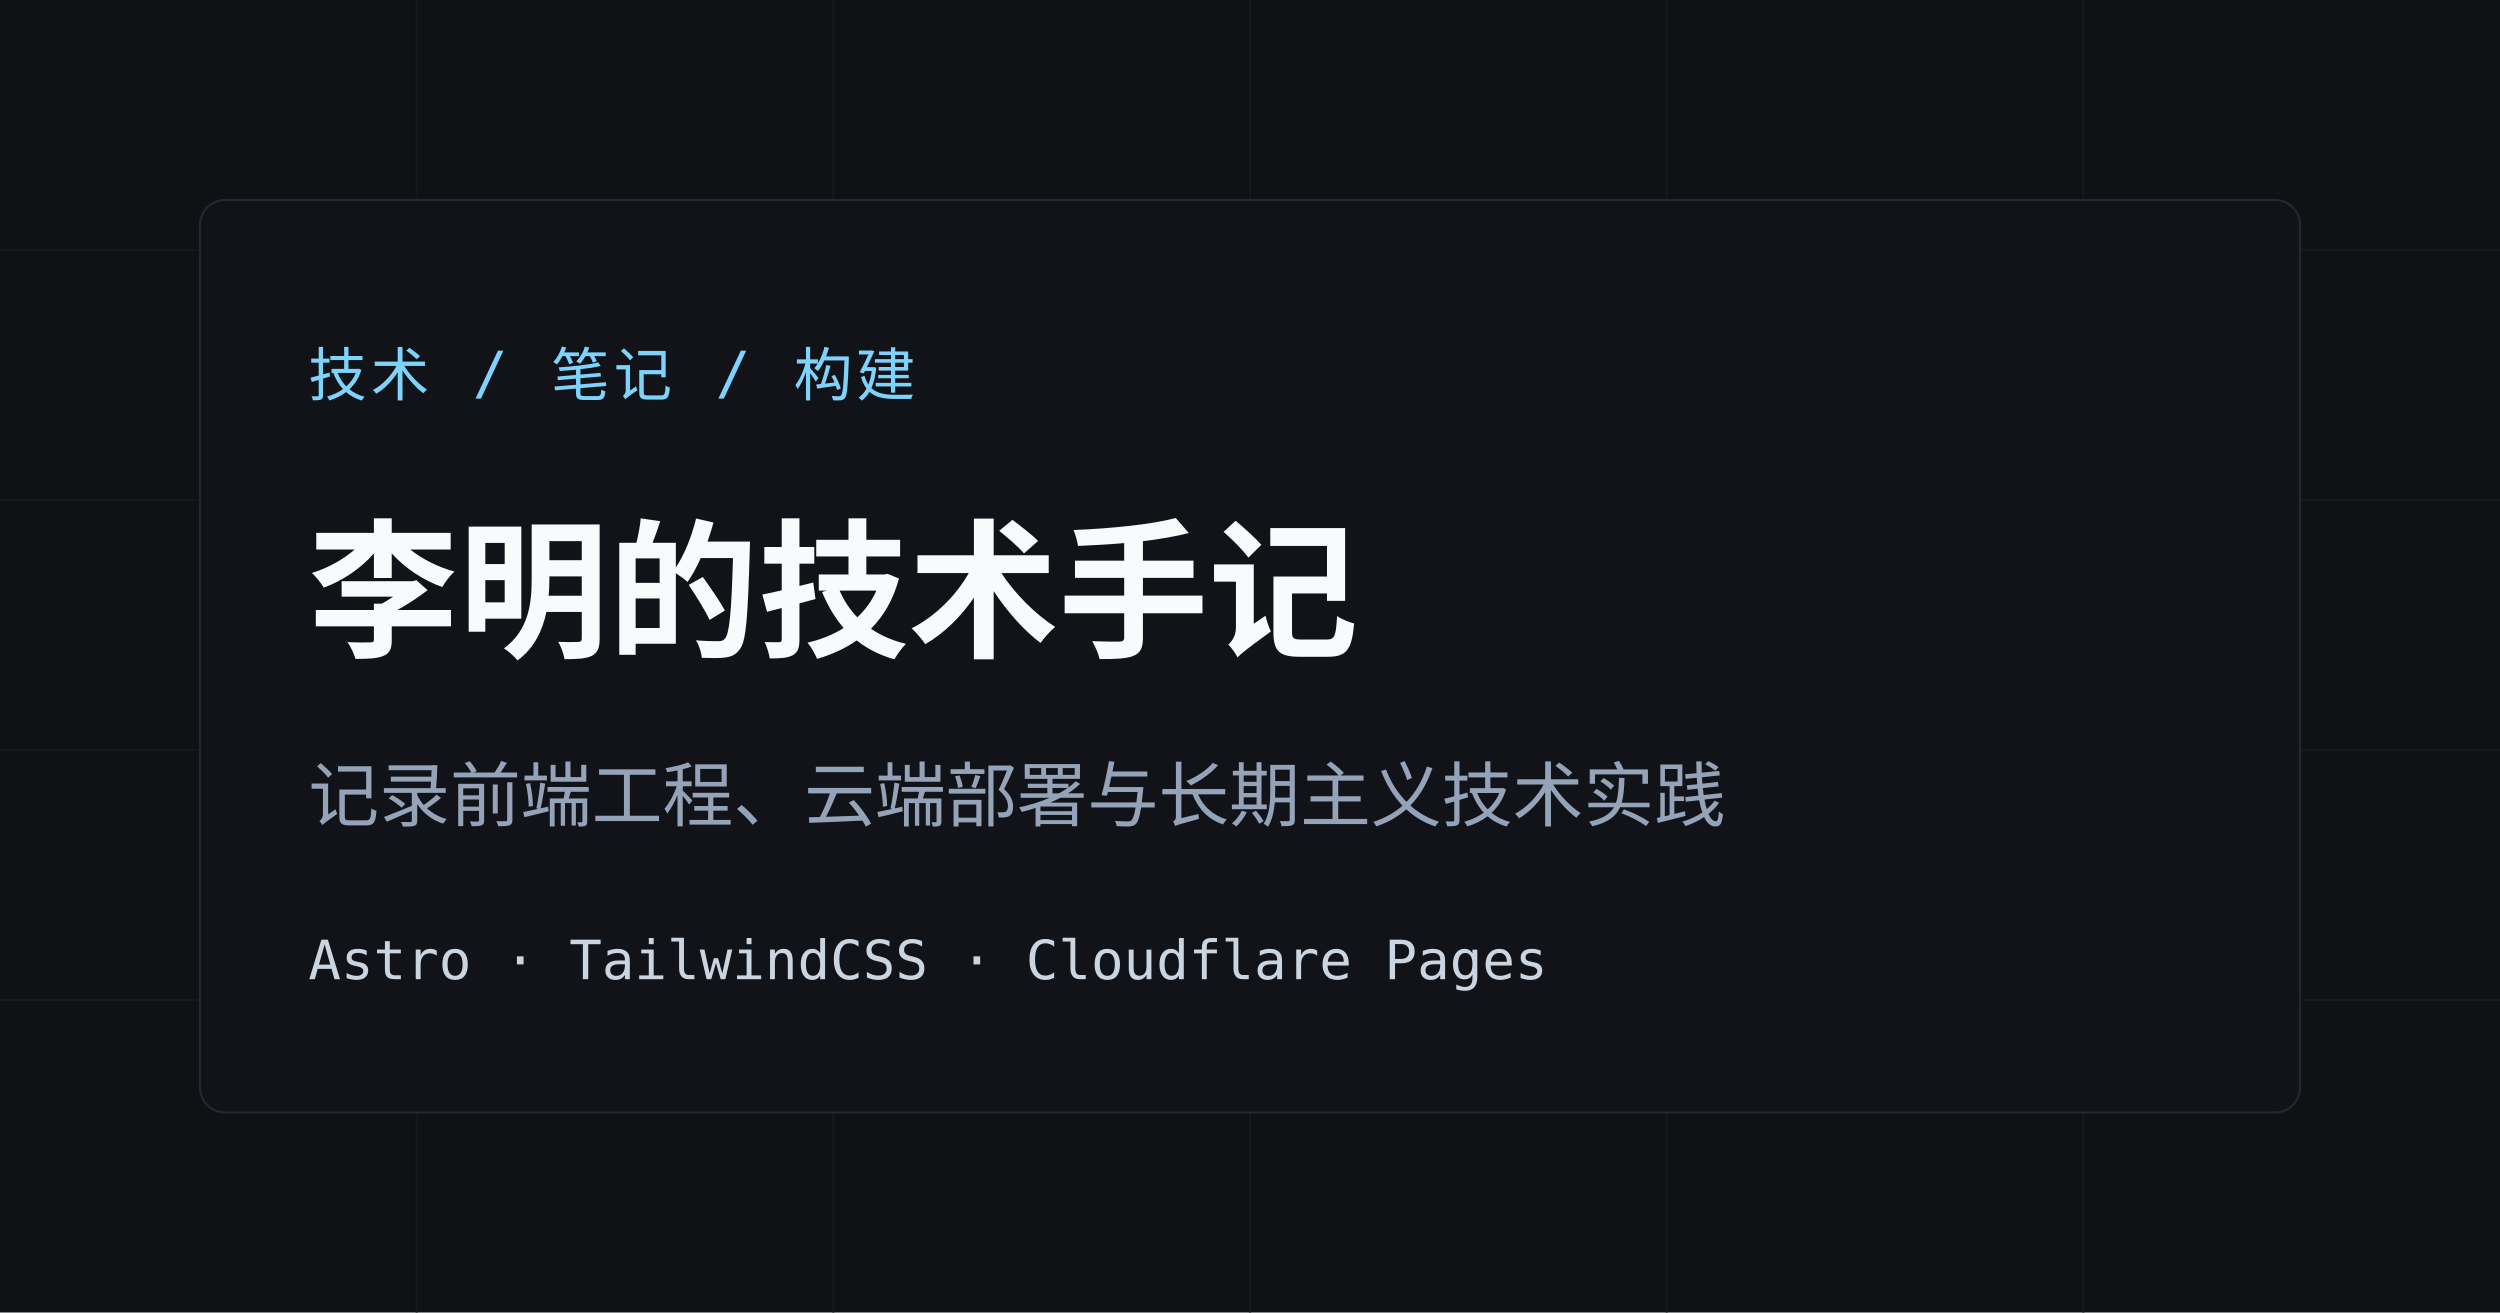
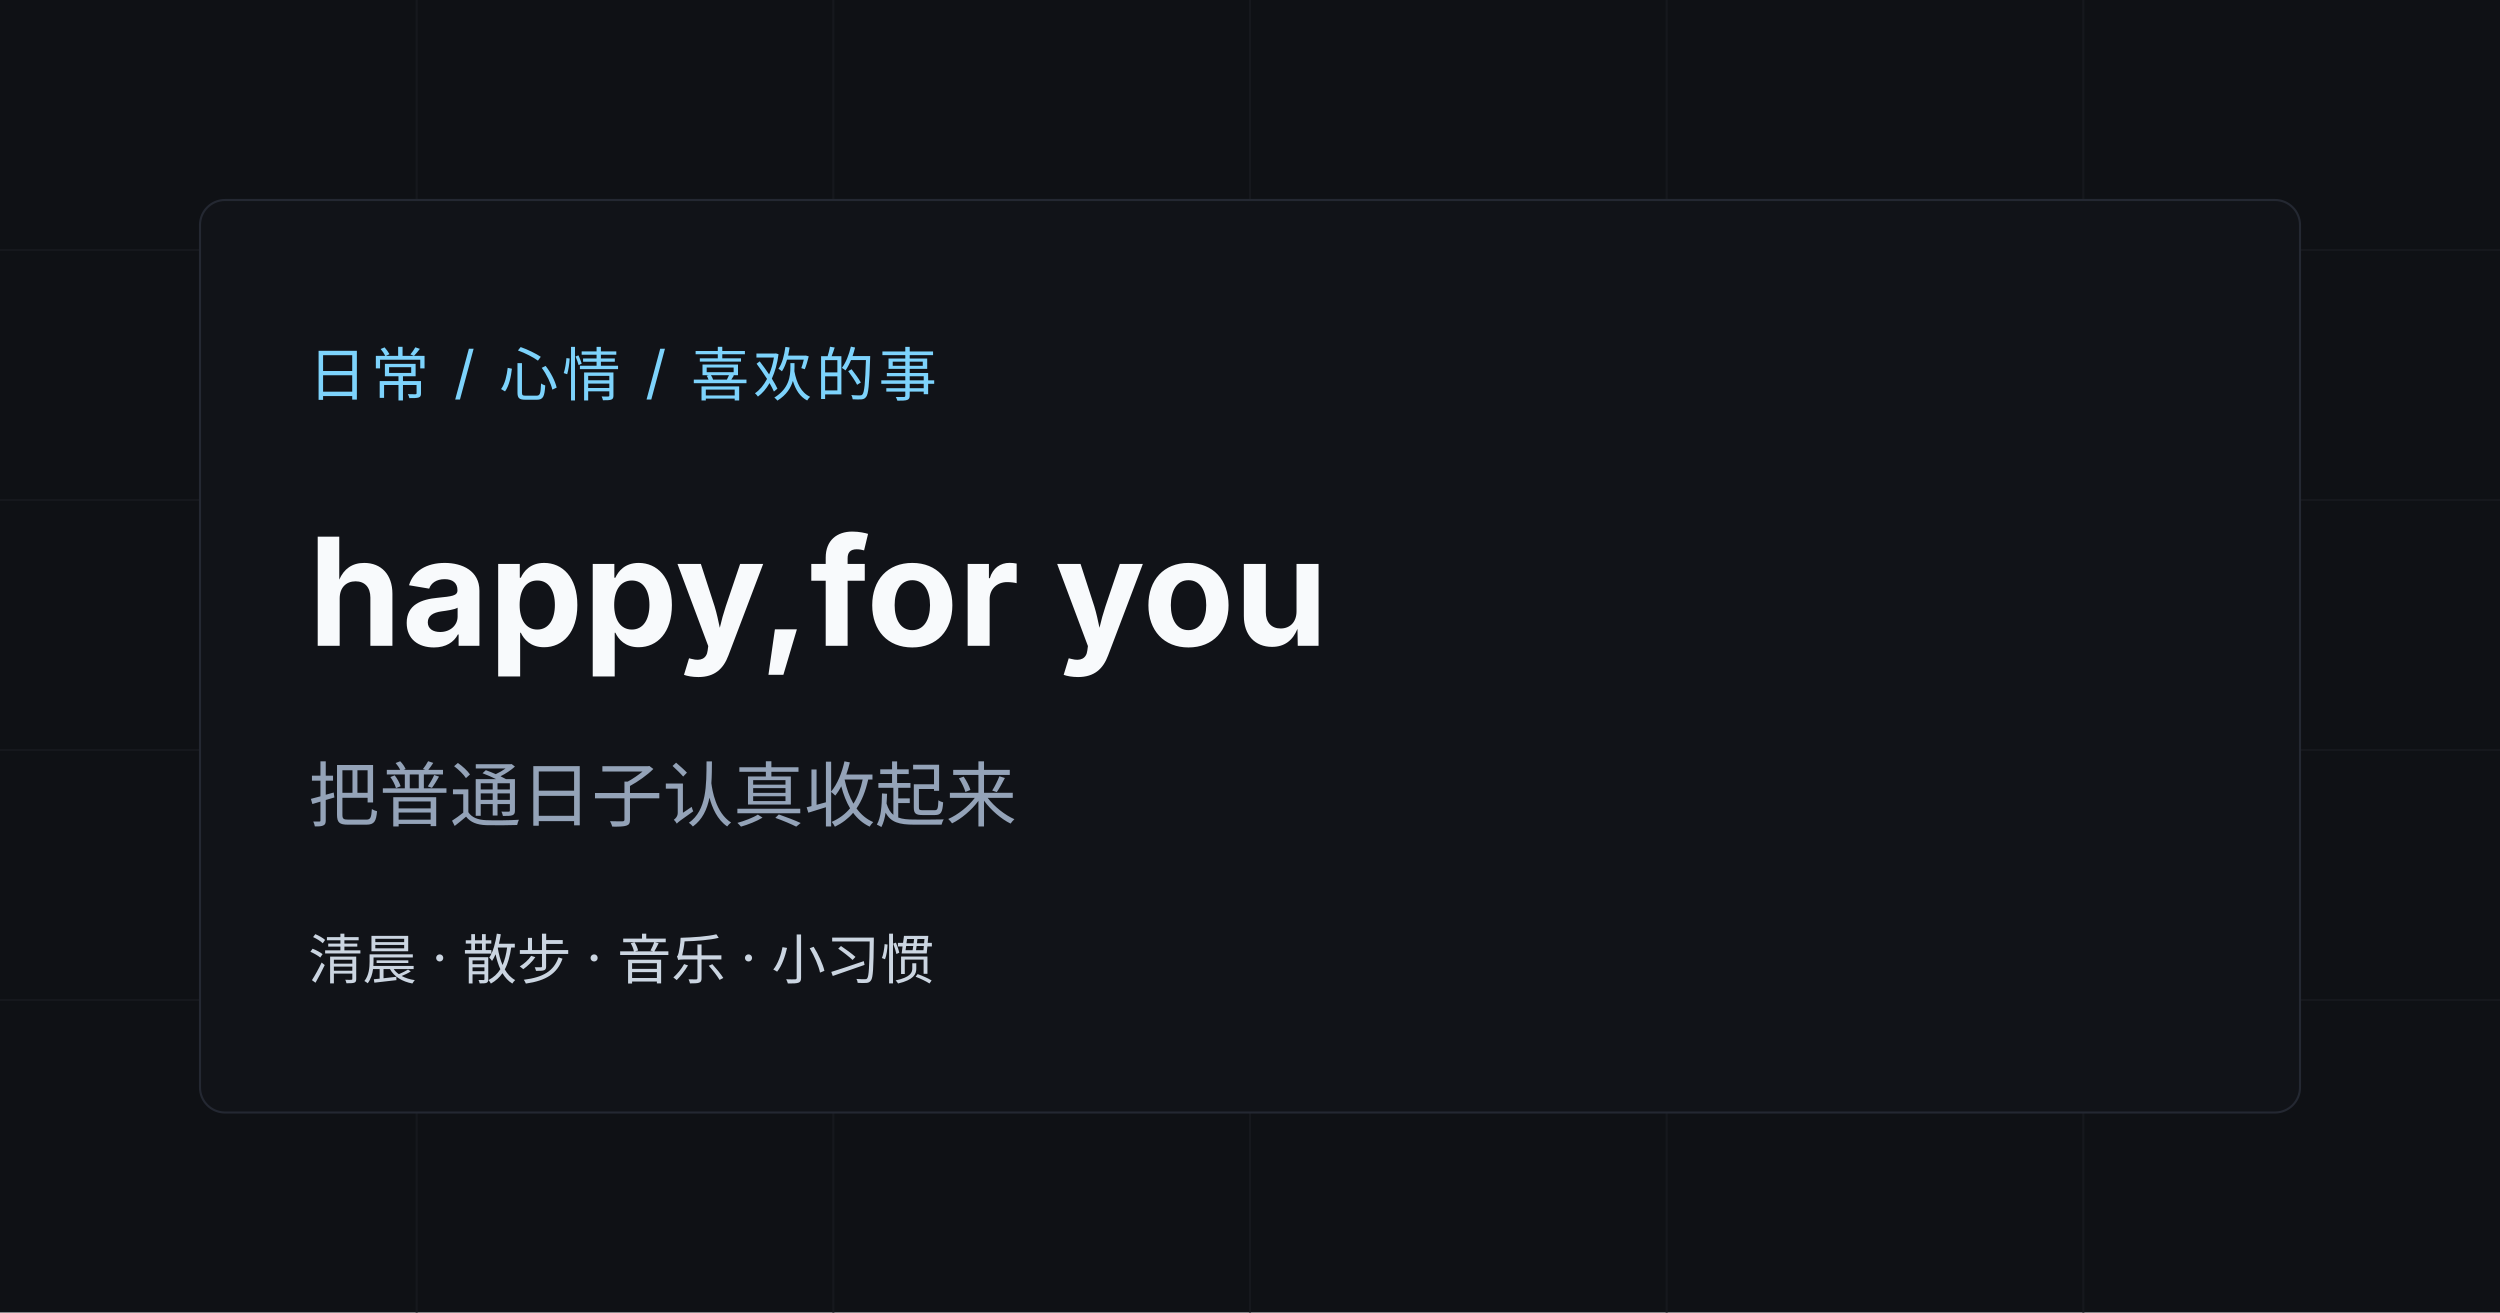
<svg xmlns="http://www.w3.org/2000/svg" width="1200" height="630" viewBox="0 0 1200 630" role="img" aria-labelledby="title desc">
  <rect width="1200" height="630" fill="#0f1115" />
  <path d="M0 120h1200M0 240h1200M0 360h1200M0 480h1200M200 0v630M400 0v630M600 0v630M800 0v630M1000 0v630" stroke="#16181d" stroke-width="1" />
  <rect x="96" y="96" width="1008" height="438" rx="12" fill="#111318" stroke="#242832" />
-   <text x="148" y="190" fill="#7dd3fc" font-family="JetBrains Mono, Microsoft YaHei, Consolas, monospace" font-size="28" letter-spacing="2">技术 / 笔记 / 构建</text>
-   <text x="148" y="310" fill="#f8fafc" font-family="Inter, Microsoft YaHei, sans-serif" font-size="72" font-weight="700">李明的技术手记</text>
-   <text x="148" y="394" fill="#94a3b8" font-family="Inter, Microsoft YaHei, sans-serif" font-size="34">记录前端工程、云端部署与长期主义技术实践</text>
-   <text x="148" y="470" fill="#cbd5e1" font-family="JetBrains Mono, Consolas, monospace" font-size="26">Astro · TailwindCSS · Cloudflare Pages</text>
+   <text x="148" y="190" fill="#7dd3fc" font-family="Inter, Microsoft YaHei, sans-serif" font-size="28" letter-spacing="2">日常 / 心情 / 喜欢的事</text>
+   <text x="148" y="310" fill="#f8fafc" font-family="Inter, Microsoft YaHei, sans-serif" font-size="72" font-weight="700">happy,for you</text>
+   <text x="148" y="394" fill="#94a3b8" font-family="Inter, Microsoft YaHei, sans-serif" font-size="34">把普通日子认真收起来</text>
+   <text x="148" y="470" fill="#cbd5e1" font-family="Inter, Microsoft YaHei, sans-serif" font-size="26">清晨 · 散步 · 音乐 · 小习惯</text>
</svg>
